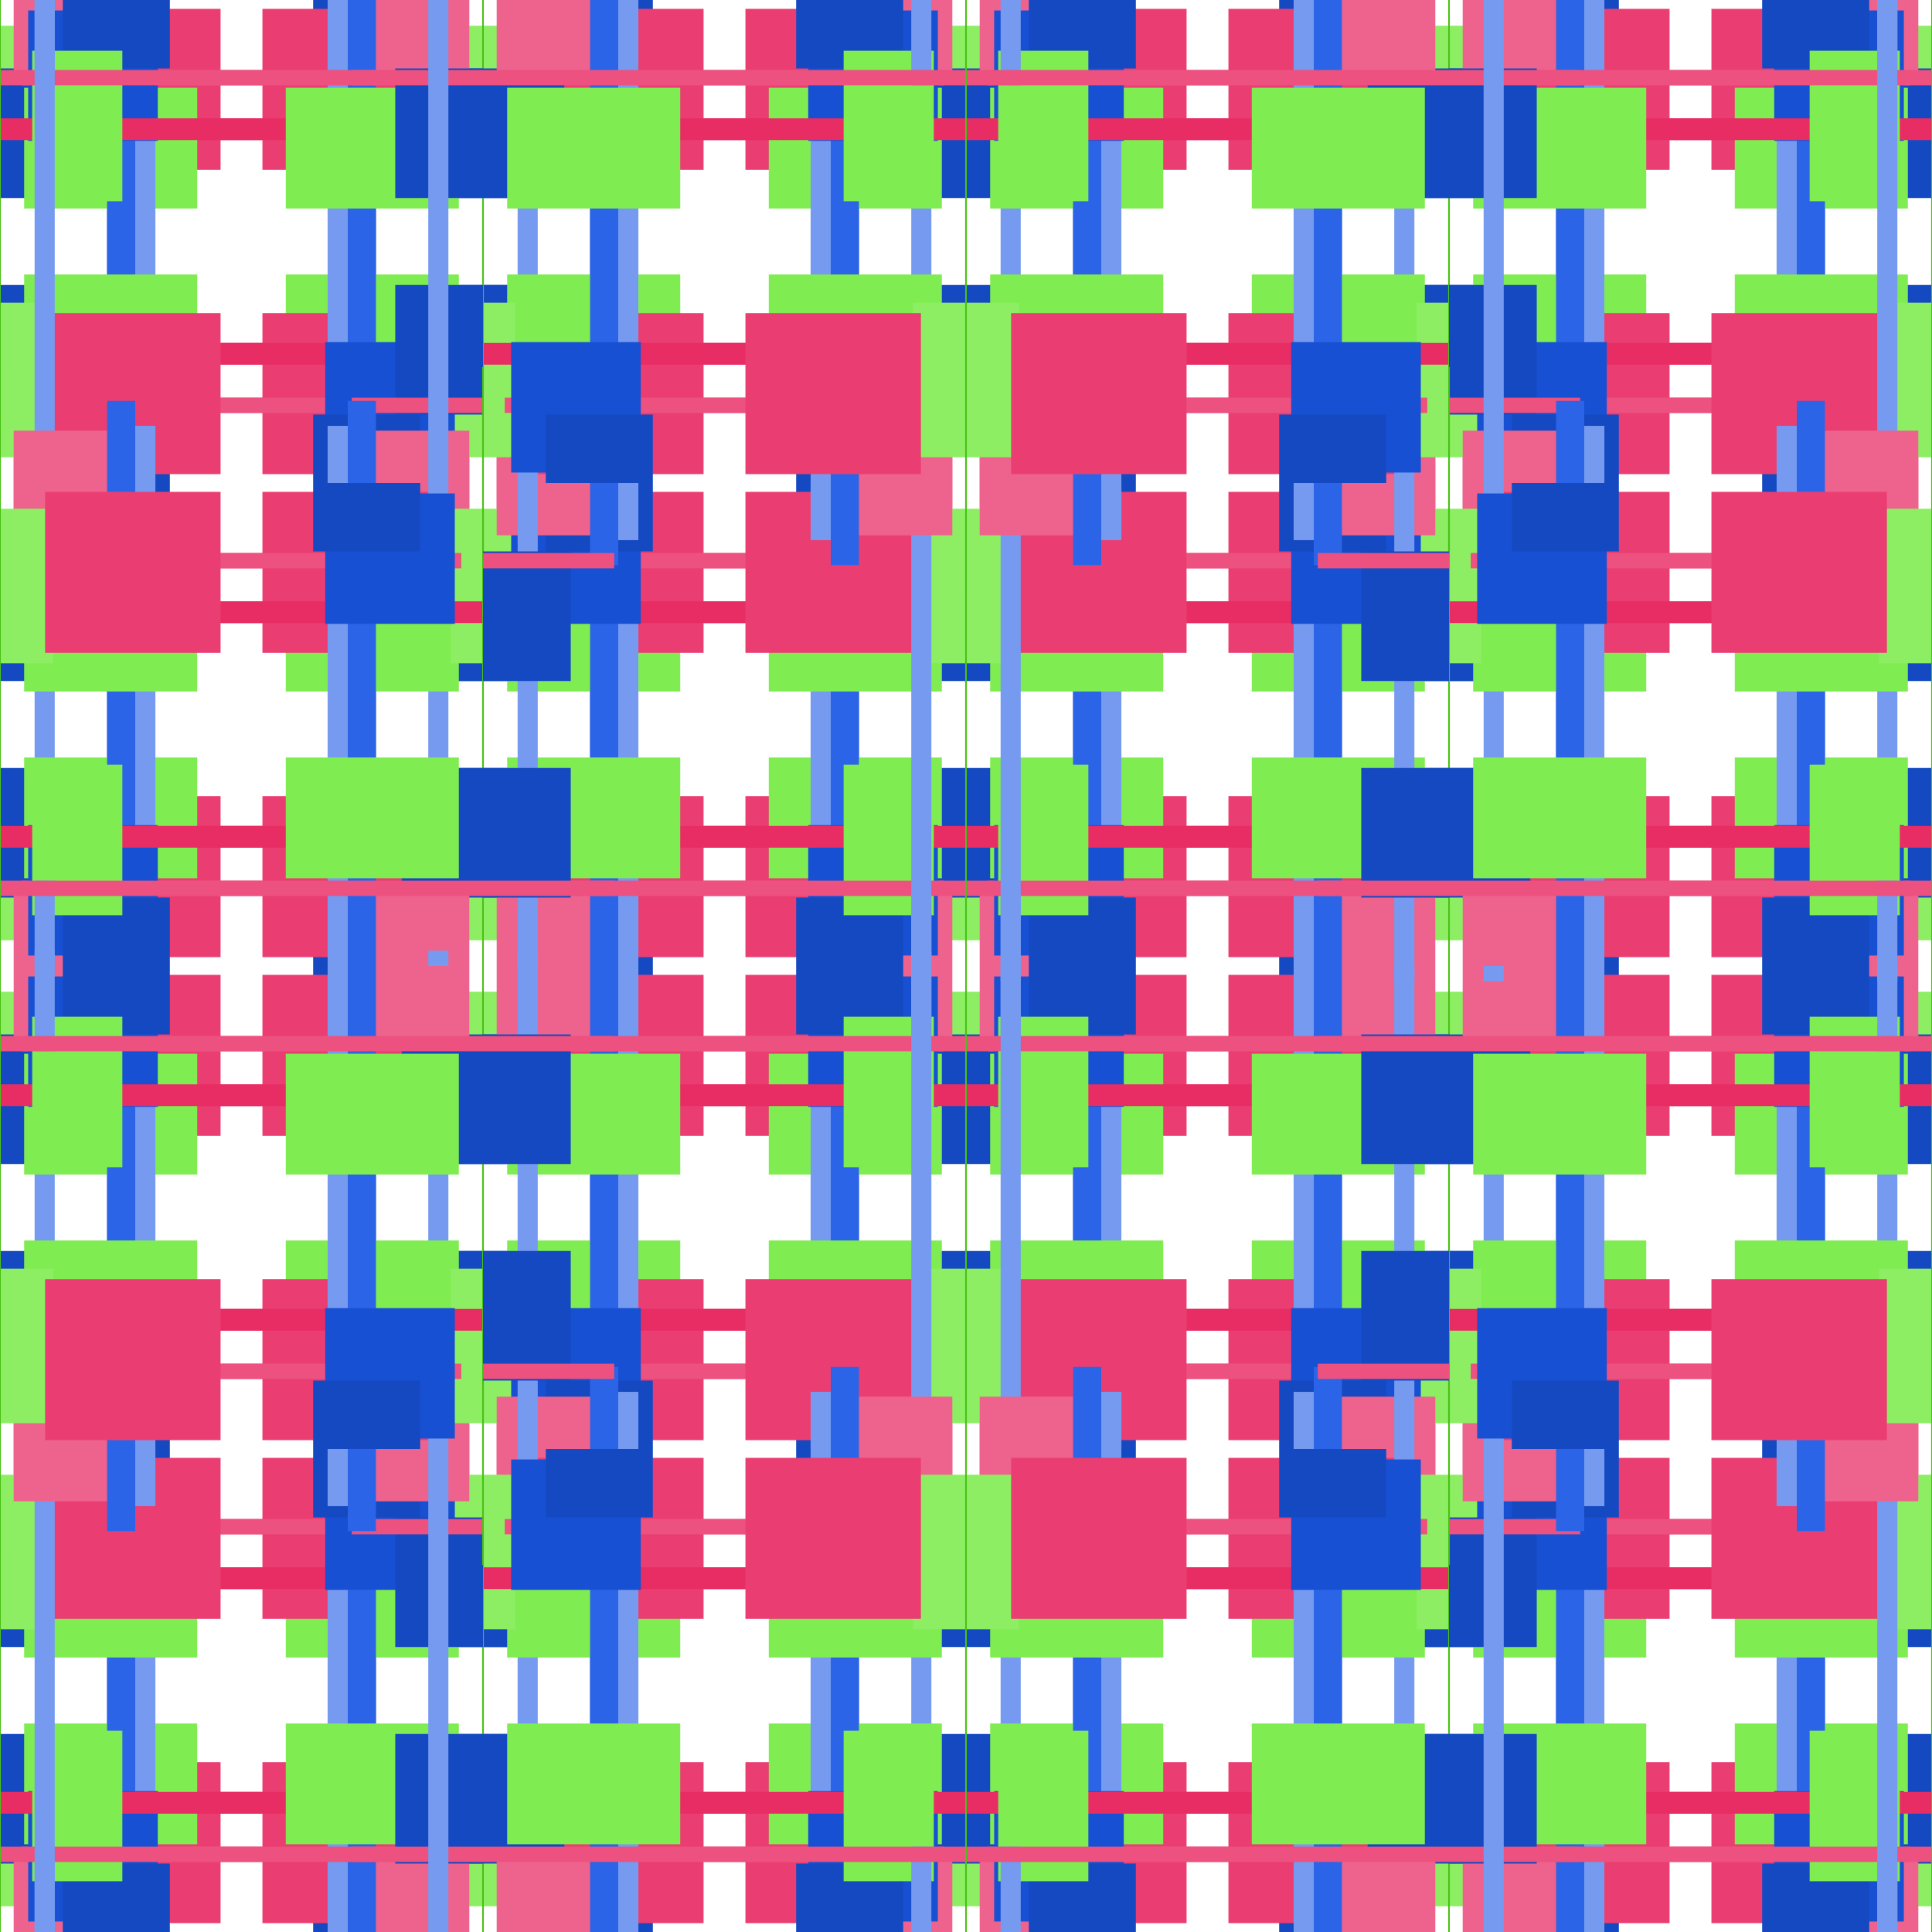
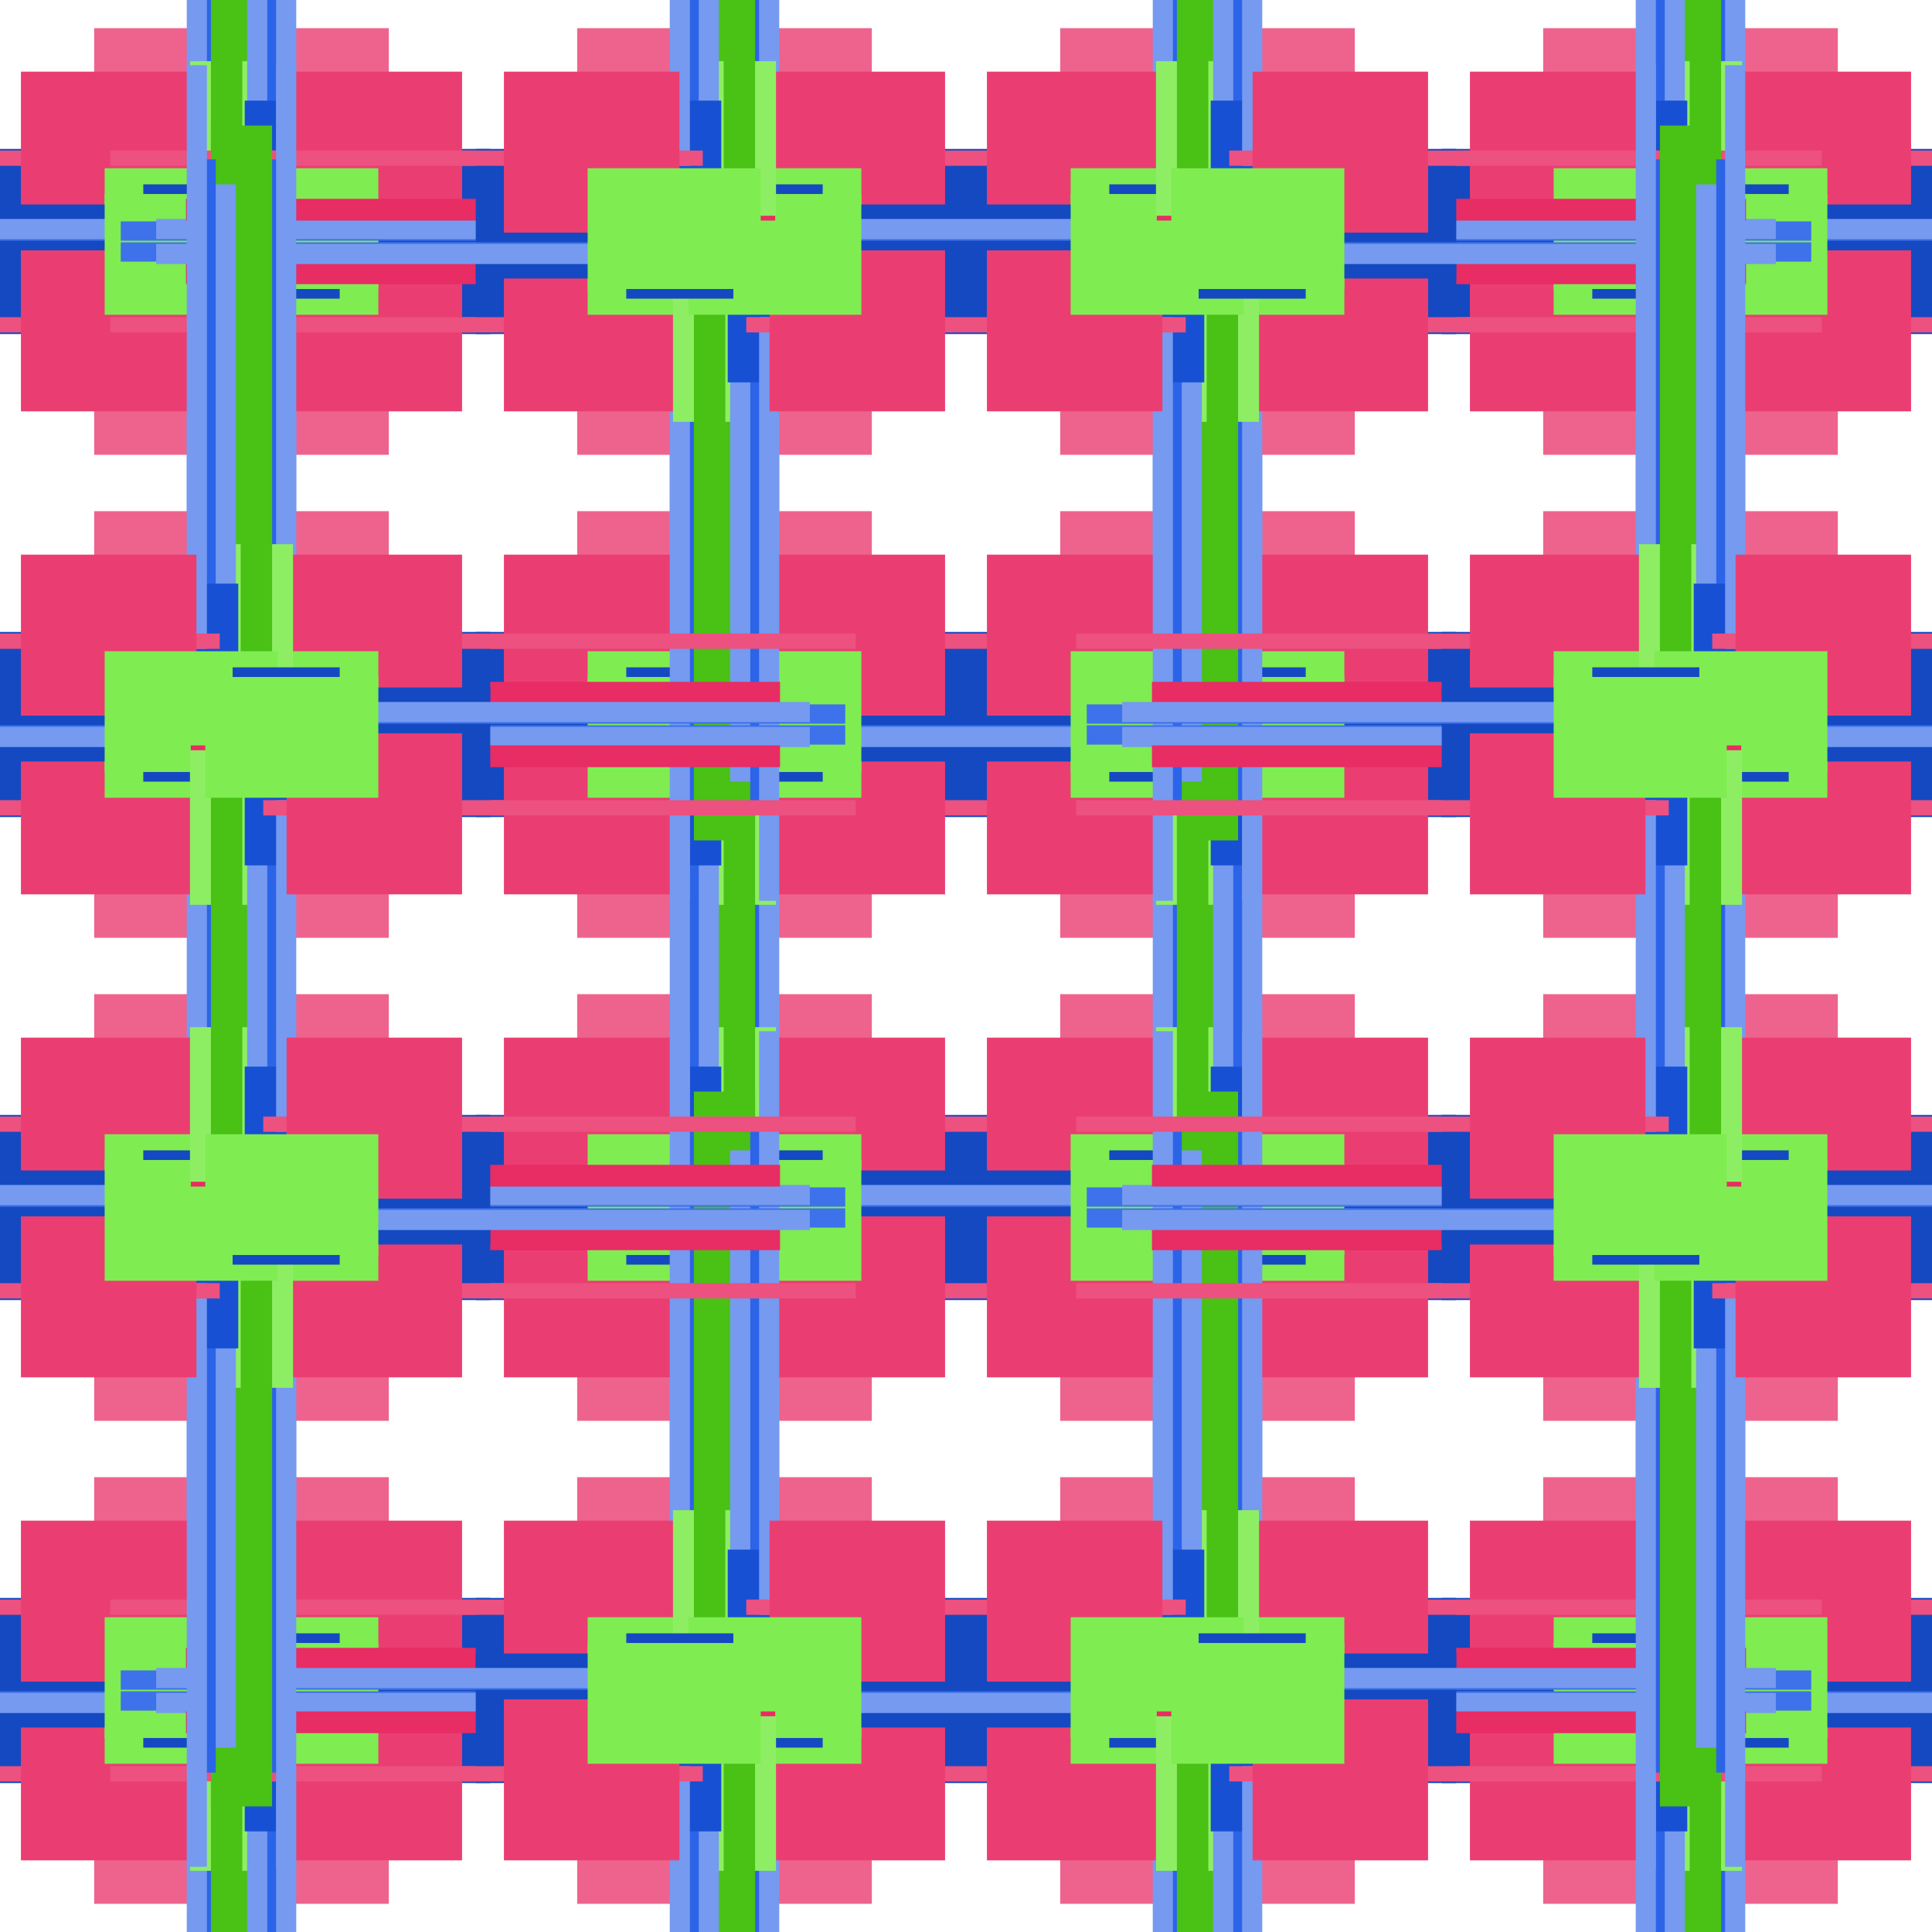
<svg xmlns="http://www.w3.org/2000/svg" xmlns:xlink="http://www.w3.org/1999/xlink" width="100%" height="100%" viewBox="0 0 2400 2400" style="stroke-width:0;margin: auto;height: -webkit-fill-available">
  <defs>
    <symbol id="shapes">
-       <rect x="-63" y="426" width="732" height="27" transform-origin="600 600" style="fill:hsl(342,80%,54%)">
+       <rect x="237" y="326" width="732" height="27" transform-origin="600 600" style="fill:hsl(342,80%,54%)">
        <animateTransform attributeName="transform" attributeType="XML" type="scale" dur="10s" values="1 1;1 1;1.5 1.5;1 1;1 1" keyTimes="0;.882;.941;1;1" calcMode="spline" keySplines="0.5 0 0.75 1;0.5 0 0.75 1;0.5 0 0.75 1;0.5 0 0.75 1" repeatCount="indefinite" />
      </rect>
-       <rect x="-64" y="32" width="130" height="192" transform-origin="600 600" style="fill:hsl(462,80%,66%)">
+       <rect x="236" y="332" width="130" height="192" transform-origin="600 600" style="fill:hsl(462,80%,66%)">
        <animateTransform attributeName="transform" attributeType="XML" type="scale" dur="10s" values="1 1;1 1;1.5 1.5;1 1;1 1" keyTimes="0;.824;.882;.941;1" calcMode="spline" keySplines="0.5 0 0.75 1;0.5 0 0.75 1;0.5 0 0.75 1;0.5 0 0.75 1" repeatCount="indefinite" />
      </rect>
-       <rect x="407" y="-54" width="32" height="725" transform-origin="600 600" style="fill:hsl(222,80%,70%)">
+       <rect x="307" y="246" width="32" height="725" transform-origin="600 600" style="fill:hsl(222,80%,70%)">
        <animateTransform attributeName="transform" attributeType="XML" type="scale" dur="10s" values="1 1;1 1;1.5 1.5;1 1;1 1" keyTimes="0;.765;.824;.882;1" calcMode="spline" keySplines="0.5 0 0.75 1;0.5 0 0.75 1;0.5 0 0.75 1;0.5 0 0.75 1" repeatCount="indefinite" />
      </rect>
-       <rect x="499" y="354" width="210" height="161" transform-origin="600 600" style="fill:hsl(222,80%,42%)">
+       <rect x="399" y="254" width="210" height="161" transform-origin="600 600" style="fill:hsl(222,80%,42%)">
        <animateTransform attributeName="transform" attributeType="XML" type="scale" dur="10s" values="1 1;1 1;1.5 1.5;1 1;1 1" keyTimes="0;.706;.765;.824;1" calcMode="spline" keySplines="0.5 0 0.75 1;0.5 0 0.75 1;0.5 0 0.75 1;0.5 0 0.75 1" repeatCount="indefinite" />
      </rect>
-       <rect x="12" y="-25" width="738" height="24" transform-origin="600 600" style="fill:hsl(222,80%,58%)">
+       <rect x="312" y="275" width="738" height="24" transform-origin="600 600" style="fill:hsl(222,80%,58%)">
        <animateTransform attributeName="transform" attributeType="XML" type="scale" dur="10s" values="1 1;1 1;1.5 1.5;1 1;1 1" keyTimes="0;.647;.706;.765;1" calcMode="spline" keySplines="0.5 0 0.75 1;0.5 0 0.75 1;0.5 0 0.75 1;0.5 0 0.75 1" repeatCount="indefinite" />
      </rect>
-       <rect x="457" y="500" width="126" height="165" transform-origin="600 600" style="fill:hsl(342,80%,66%)">
+       <rect x="357" y="400" width="126" height="165" transform-origin="600 600" style="fill:hsl(342,80%,66%)">
        <animateTransform attributeName="transform" attributeType="XML" type="scale" dur="10s" values="1 1;1 1;1.5 1.5;1 1;1 1" keyTimes="0;.588;.647;.706;1" calcMode="spline" keySplines="0.5 0 0.75 1;0.5 0 0.75 1;0.5 0 0.75 1;0.5 0 0.75 1" repeatCount="indefinite" />
      </rect>
-       <rect x="432" y="-23" width="35" height="725" transform-origin="600 600" style="fill:hsl(222,80%,54%)">
+       <rect x="332" y="277" width="35" height="725" transform-origin="600 600" style="fill:hsl(222,80%,54%)">
        <animateTransform attributeName="transform" attributeType="XML" type="scale" dur="10s" values="1 1;1 1;1.5 1.5;1 1;1 1" keyTimes="0;.53;.588;.647;1" calcMode="spline" keySplines="0.5 0 0.75 1;0.5 0 0.75 1;0.5 0 0.75 1;0.5 0 0.75 1" repeatCount="indefinite" />
      </rect>
-       <rect x="40" y="350" width="112" height="187" transform-origin="600 600" style="fill:hsl(462,80%,62%)">
+       <rect x="340" y="250" width="112" height="187" transform-origin="600 600" style="fill:hsl(462,80%,62%)">
        <animateTransform attributeName="transform" attributeType="XML" type="scale" dur="10s" values="1 1;1 1;1.5 1.5;1 1;1 1" keyTimes="0;.471;.53;.588;1" calcMode="spline" keySplines="0.5 0 0.75 1;0.5 0 0.75 1;0.5 0 0.75 1;0.5 0 0.75 1" repeatCount="indefinite" />
      </rect>
-       <rect x="-38" y="31" width="39" height="713" transform-origin="600 600" style="fill:hsl(462,80%,42%)">
+       <rect x="262" y="331" width="39" height="713" transform-origin="600 600" style="fill:hsl(462,80%,42%)">
        <animateTransform attributeName="transform" attributeType="XML" type="scale" dur="10s" values="1 1;1 1;1.5 1.5;1 1;1 1" keyTimes="0;.412;.471;.53;1" calcMode="spline" keySplines="0.5 0 0.75 1;0.5 0 0.75 1;0.5 0 0.75 1;0.5 0 0.75 1" repeatCount="indefinite" />
      </rect>
-       <rect x="404" y="13" width="161" height="162" transform-origin="600 600" style="fill:hsl(222,80%,46%)">
+       <rect x="304" y="313" width="161" height="162" transform-origin="600 600" style="fill:hsl(222,80%,46%)">
        <animateTransform attributeName="transform" attributeType="XML" type="scale" dur="10s" values="1 1;1 1;1.5 1.5;1 1;1 1" keyTimes="0;.353;.412;.471;1" calcMode="spline" keySplines="0.5 0 0.75 1;0.5 0 0.75 1;0.5 0 0.75 1;0.5 0 0.75 1" repeatCount="indefinite" />
      </rect>
-       <rect x="43" y="494" width="25" height="725" transform-origin="600 600" style="fill:hsl(222,80%,70%)">
+       <rect x="343" y="394" width="25" height="725" transform-origin="600 600" style="fill:hsl(222,80%,70%)">
        <animateTransform attributeName="transform" attributeType="XML" type="scale" dur="10s" values="1 1;1 1;1.5 1.5;1 1;1 1" keyTimes="0;.294;.353;.412;1" calcMode="spline" keySplines="0.5 0 0.75 1;0.5 0 0.75 1;0.5 0 0.75 1;0.5 0 0.75 1" repeatCount="indefinite" />
      </rect>
-       <rect x="389" y="-71" width="133" height="156" transform-origin="600 600" style="fill:hsl(222,80%,42%)">
+       <rect x="289" y="229" width="133" height="156" transform-origin="600 600" style="fill:hsl(222,80%,42%)">
        <animateTransform attributeName="transform" attributeType="XML" type="scale" dur="10s" values="1 1;1 1;1.5 1.5;1 1;1 1" keyTimes="0;.236;.294;.353;1" calcMode="spline" keySplines="0.5 0 0.75 1;0.5 0 0.75 1;0.5 0 0.75 1;0.5 0 0.75 1" repeatCount="indefinite" />
      </rect>
-       <rect x="27" y="494" width="736" height="19" transform-origin="600 600" style="fill:hsl(342,80%,62%)">
+       <rect x="327" y="394" width="736" height="19" transform-origin="600 600" style="fill:hsl(342,80%,62%)">
        <animateTransform attributeName="transform" attributeType="XML" type="scale" dur="10s" values="1 1;1 1;1.5 1.5;1 1;1 1" keyTimes="0;.177;.236;.294;1" calcMode="spline" keySplines="0.5 0 0.75 1;0.5 0 0.75 1;0.5 0 0.75 1;0.5 0 0.75 1" repeatCount="indefinite" />
      </rect>
-       <rect x="56" y="11" width="218" height="200" transform-origin="600 600" style="fill:hsl(342,80%,58%)">
+       <rect x="356" y="311" width="218" height="200" transform-origin="600 600" style="fill:hsl(342,80%,58%)">
        <animateTransform attributeName="transform" attributeType="XML" type="scale" dur="10s" values="1 1;1 1;1.5 1.5;1 1;1 1" keyTimes="0;.118;.177;.236;1" calcMode="spline" keySplines="0.5 0 0.75 1;0.5 0 0.75 1;0.5 0 0.75 1;0.5 0 0.75 1" repeatCount="indefinite" />
      </rect>
-       <rect x="376" y="-28" width="730" height="25" transform-origin="600 600" style="fill:hsl(222,80%,70%)">
+       <rect x="276" y="272" width="730" height="25" transform-origin="600 600" style="fill:hsl(222,80%,70%)">
        <animateTransform attributeName="transform" attributeType="XML" type="scale" dur="10s" values="1 1;1 1;1.5 1.5;1 1;1 1" keyTimes="0;.059;.118;.177;1" calcMode="spline" keySplines="0.5 0 0.75 1;0.5 0 0.75 1;0.5 0 0.75 1;0.5 0 0.75 1" repeatCount="indefinite" />
      </rect>
-       <rect x="355" y="341" width="215" height="150" transform-origin="600 600" style="fill:hsl(462,80%,62%)">
+       <rect x="255" y="241" width="215" height="150" transform-origin="600 600" style="fill:hsl(462,80%,62%)">
        <animateTransform attributeName="transform" attributeType="XML" type="scale" dur="10s" values="1 1;1 1;1.5 1.5;1 1;1 1" keyTimes="0;0;.059;.118;1" calcMode="spline" keySplines="0.5 0 0.75 1;0.5 0 0.75 1;0.5 0 0.75 1;0.5 0 0.75 1" repeatCount="indefinite" />
      </rect>
    </symbol>
  </defs>
  <symbol id="quad3">
    <symbol id="quad2">
      <symbol id="quad1">
        <symbol id="quad0">
          <g>
            <use xlink:href="#shapes" />
          </g>
        </symbol>
        <g>
          <use xlink:href="#quad0" />
        </g>
        <g transform="scale(-1 -1) translate(-600 -600)">
          <use xlink:href="#quad0" />
        </g>
        <g transform="scale(-1 1) translate(-600 0)">
          <use xlink:href="#quad0" />
        </g>
        <g transform="scale(1 -1) translate(0 -600)">
          <use xlink:href="#quad0" />
        </g>
      </symbol>
      <g>
        <use xlink:href="#quad1" />
      </g>
      <g transform="scale(-1 -1) translate(-1200 -1200)">
        <use xlink:href="#quad1" />
      </g>
      <g transform="scale(-1 1) translate(-1200 0)">
        <use xlink:href="#quad1" />
      </g>
      <g transform="scale(1 -1) translate(0 -1200)">
        <use xlink:href="#quad1" />
      </g>
    </symbol>
    <g>
      <use xlink:href="#quad2" />
    </g>
    <g transform="scale(-1 -1) translate(-2400 -2400)">
      <use xlink:href="#quad2" />
    </g>
    <g transform="scale(-1 1) translate(-2400 0)">
      <use xlink:href="#quad2" />
    </g>
    <g transform="scale(1 -1) translate(0 -2400)">
      <use xlink:href="#quad2" />
    </g>
  </symbol>
  <g transform="scale(1 1)">
    <use xlink:href="#quad3" />
  </g>
</svg>
